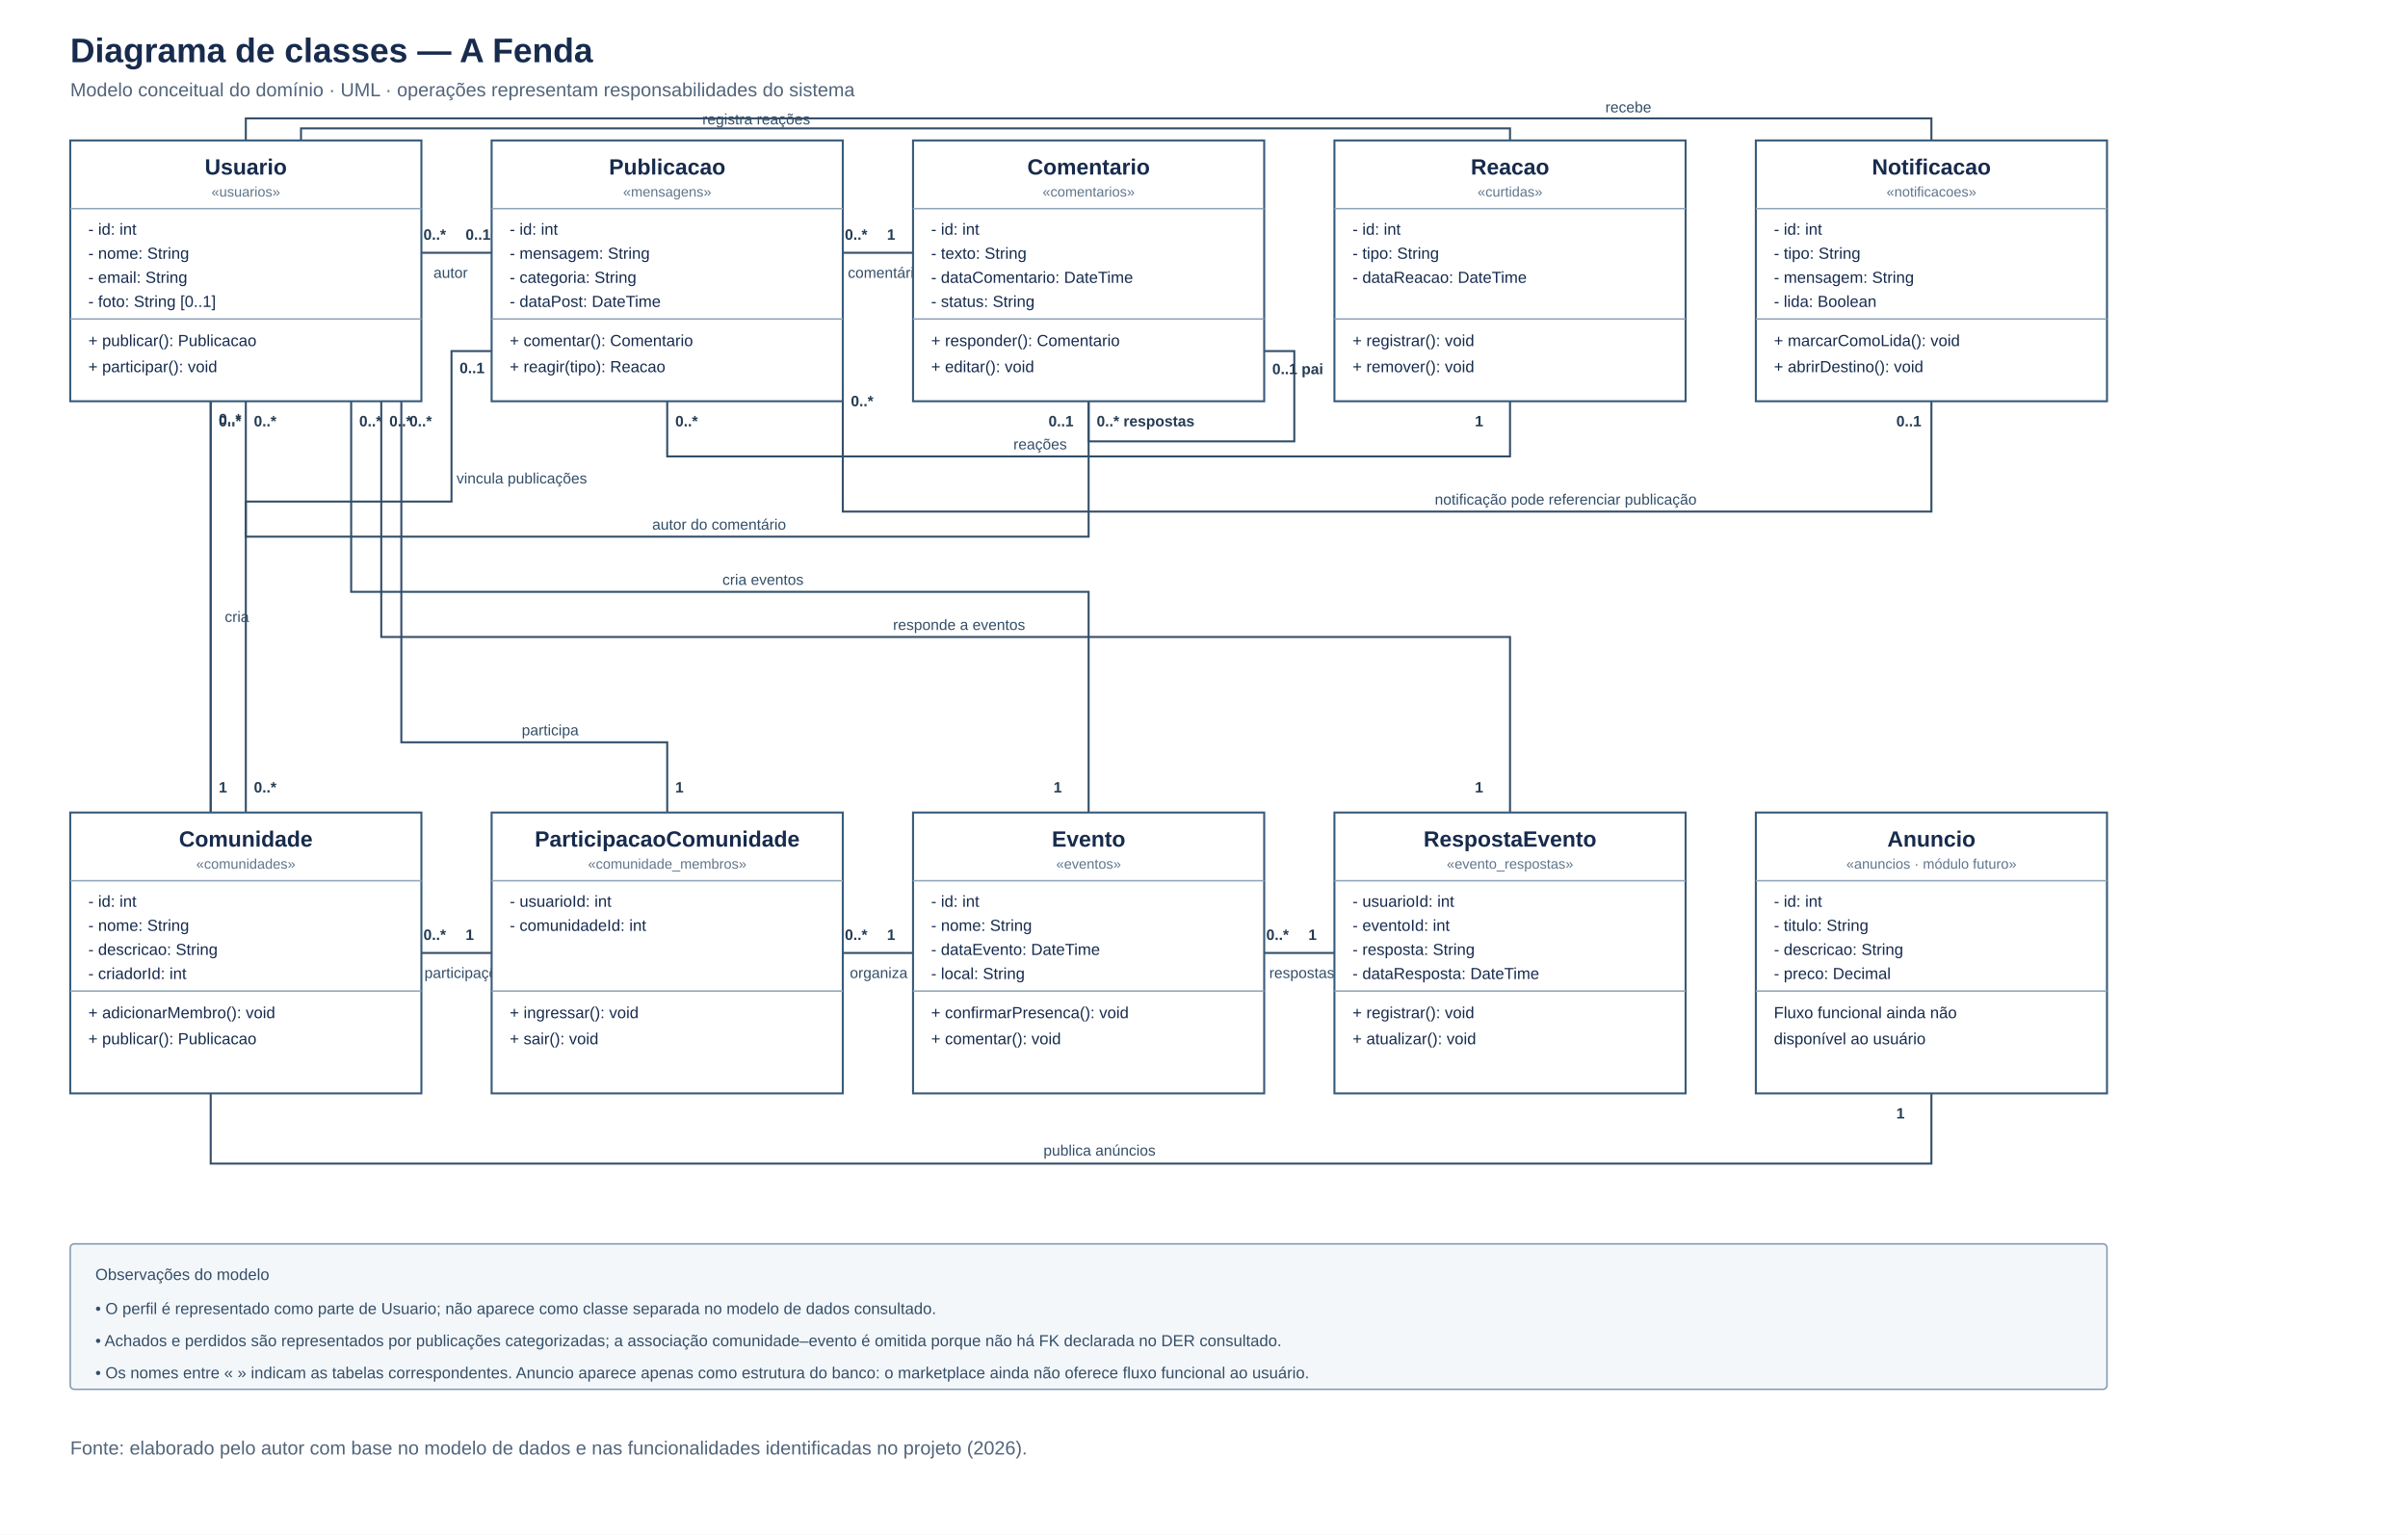
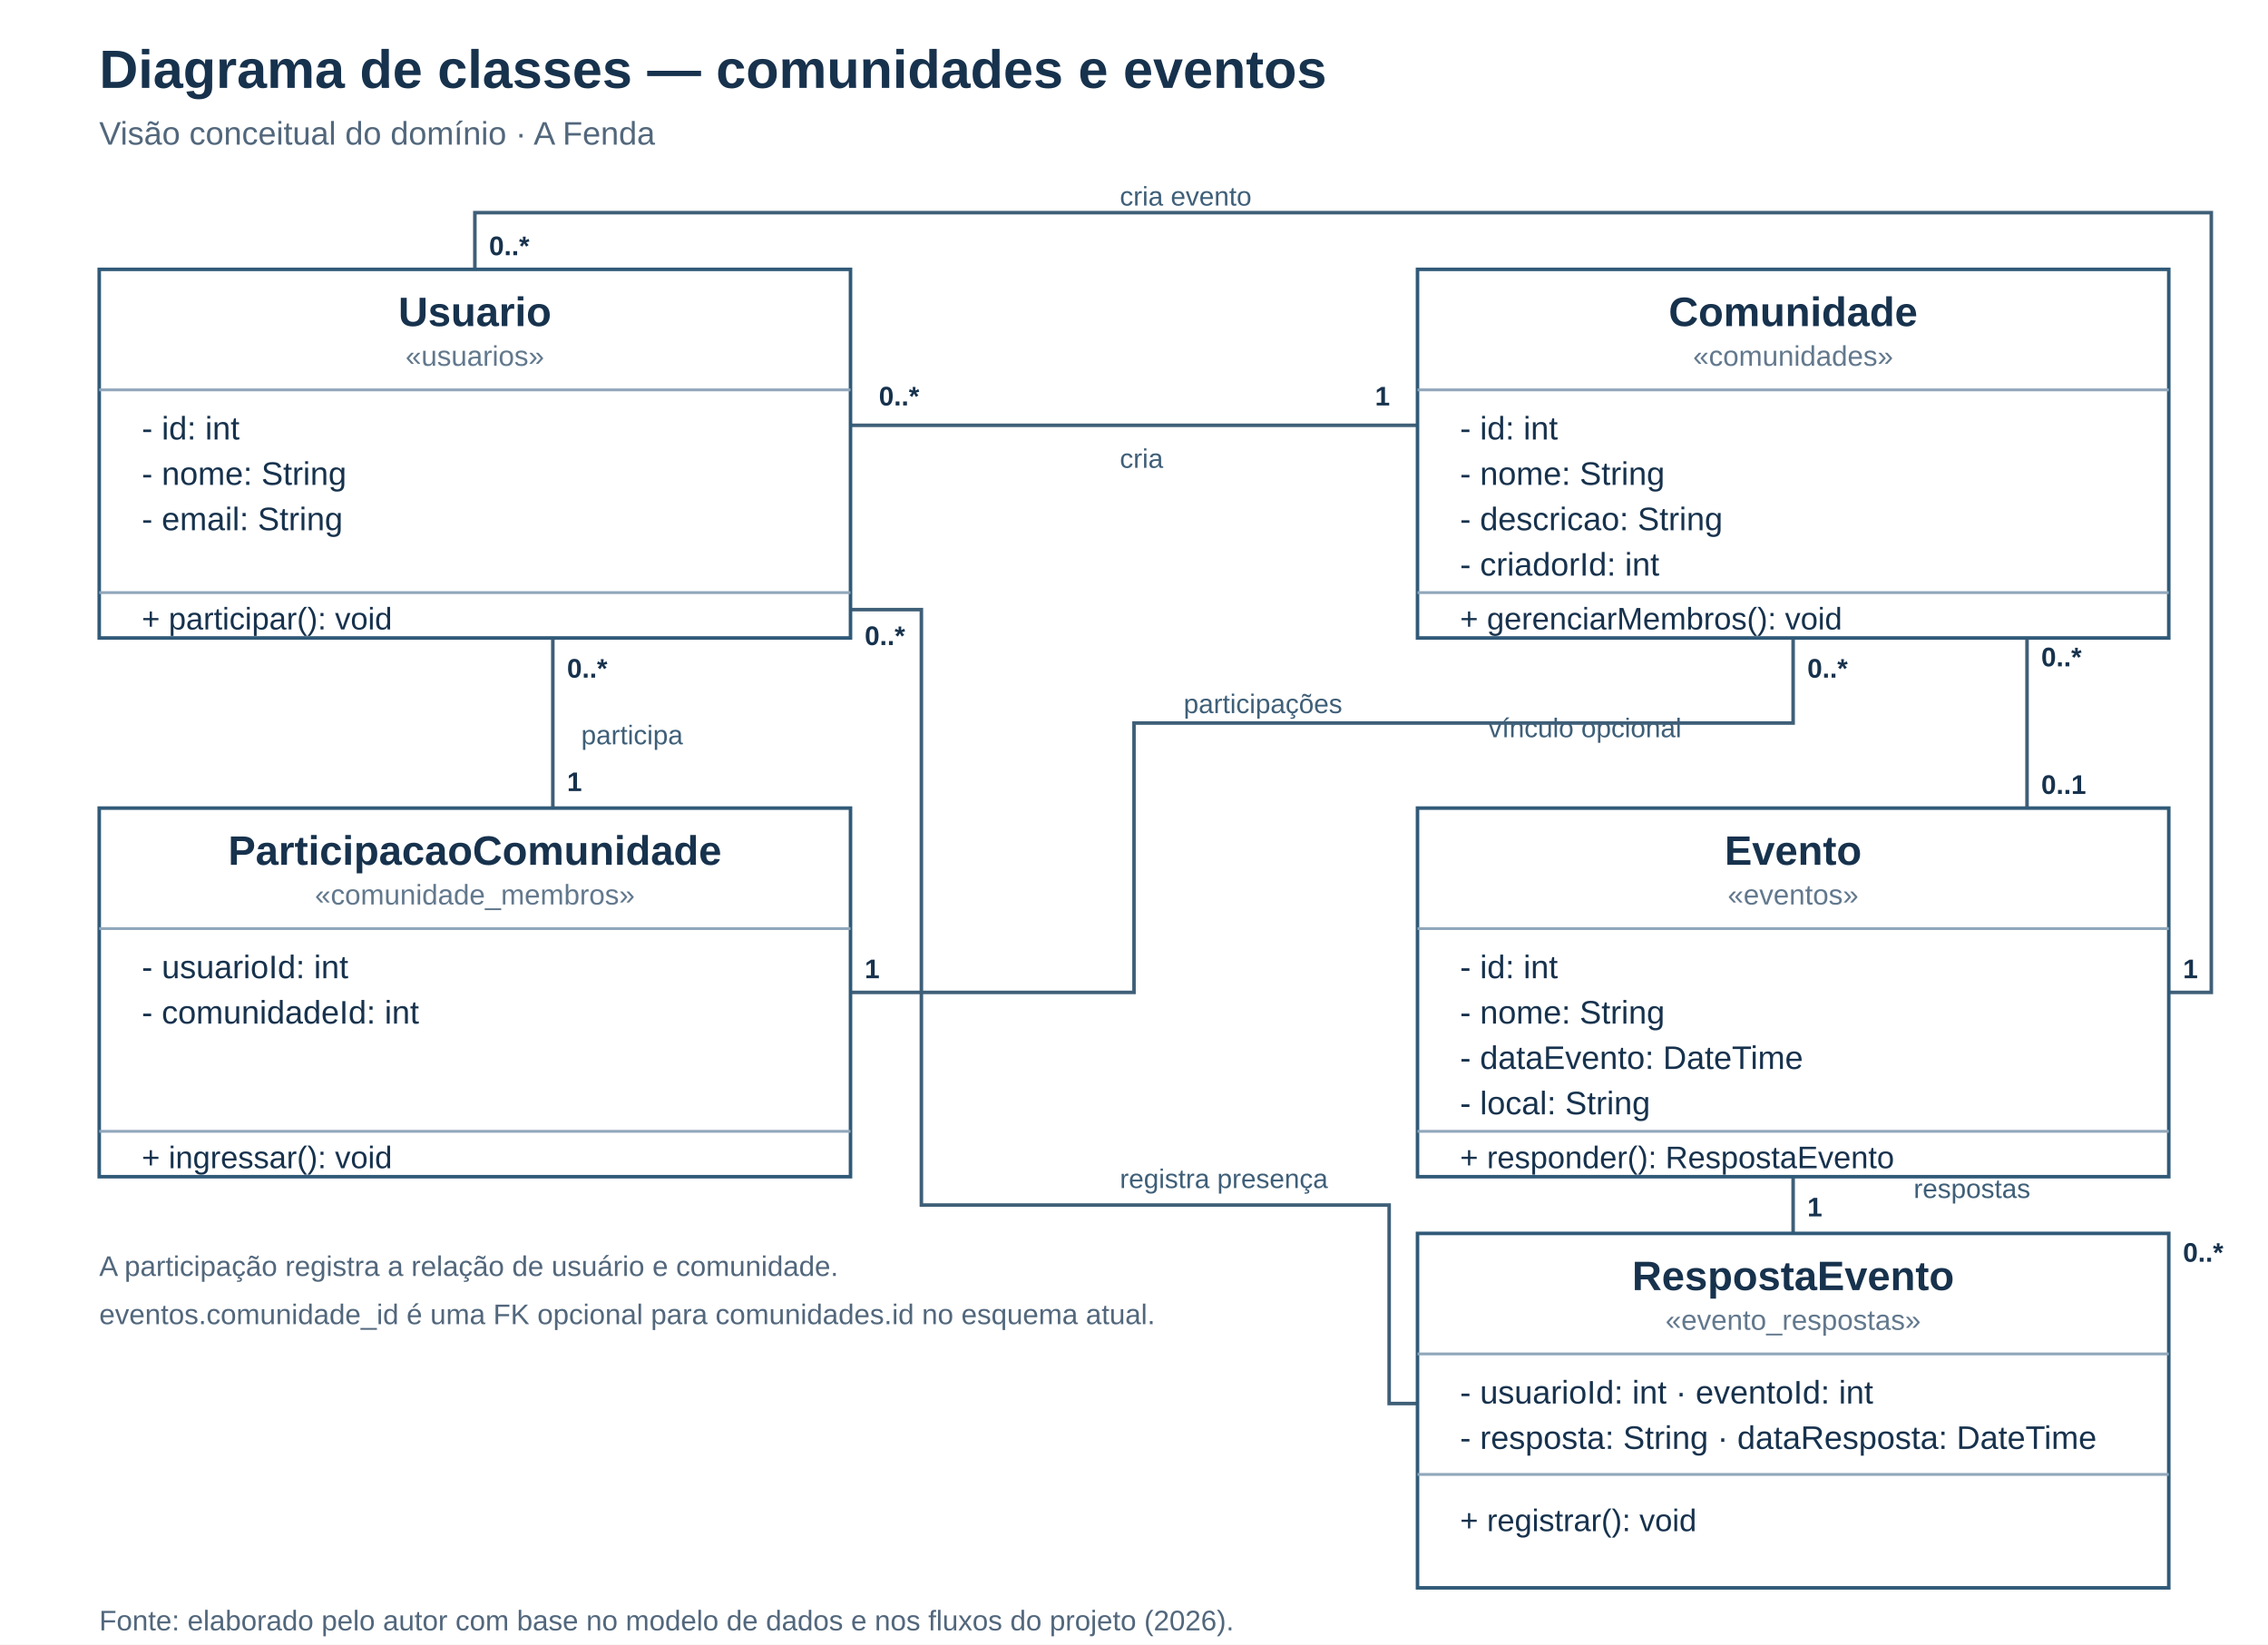
- <svg xmlns="http://www.w3.org/2000/svg" width="2400" height="1530" viewBox="0 0 2400 1530" role="img" aria-labelledby="title description">
+ <svg xmlns="http://www.w3.org/2000/svg" width="1600" height="1160" viewBox="0 0 1600 1160" role="img" aria-labelledby="title desc">
  <defs>
    <style>
-       text { font-family: Arial, Helvetica, sans-serif; fill: #172b4d; }
-       .heading { font-size: 34px; font-weight: 700; }
-       .subtitle { font-size: 19px; fill: #52647a; }
-       .box { fill: #ffffff; stroke: #365a7a; stroke-width: 2; }
-       .class-name { font-size: 22px; font-weight: 700; text-anchor: middle; }
-       .stereotype { font-size: 14px; fill: #60758b; text-anchor: middle; }
-       .member { font-size: 16px; }
-       .divider { stroke: #91a5b9; stroke-width: 1.5; }
-       .association { fill: none; stroke: #334e68; stroke-width: 2; }
-       .association-label { font-size: 15px; fill: #334e68; }
-       .multiplicity { font-size: 15px; font-weight: 700; fill: #243b53; }
-       .note { fill: #f4f7fa; stroke: #829ab1; stroke-width: 1.5; }
-       .note-text { font-size: 16px; fill: #334e68; }
+       text { font-family: Arial, Helvetica, sans-serif; fill: #17324d; }
+       .title { font-size: 38px; font-weight: 700; }
+       .subtitle { font-size: 23px; fill: #52677c; }
+       .box { fill: #fff; stroke: #315a78; stroke-width: 2.5; }
+       .name { font-size: 29px; font-weight: 700; text-anchor: middle; }
+       .stereo { font-size: 20px; fill: #62788d; text-anchor: middle; }
+       .attr { font-size: 23px; }
+       .op { font-size: 22px; }
+       .rule { stroke: #91a7bb; stroke-width: 2; }
+       .edge { fill: none; stroke: #3f5f78; stroke-width: 2.5; }
+       .mult { font-size: 19px; font-weight: 700; }
+       .role { font-size: 19px; fill: #3f5f78; }
+       .note { font-size: 20px; fill: #52677c; }
    </style>
  </defs>
-   <rect width="2400" height="1530" fill="#ffffff" />
-   <text x="70" y="62" class="heading">Diagrama de classes — A Fenda</text>
-   <text x="70" y="96" class="subtitle">Modelo conceitual do domínio · UML · operações representam responsabilidades do sistema</text>
-   <path class="association" d="M420 252 H490" />
-   <text x="422" y="239" class="multiplicity">0..*</text>
-   <text x="464" y="239" class="multiplicity">0..1</text>
-   <text x="432" y="277" class="association-label">autor</text>
-   <path class="association" d="M840 252 H910" />
-   <text x="842" y="239" class="multiplicity">0..*</text>
-   <text x="884" y="239" class="multiplicity">1</text>
-   <text x="845" y="277" class="association-label">comentários</text>
-   <path class="association" d="M300 140 V128 H1505 V140" />
-   <text x="308" y="158" class="multiplicity">0..*</text>
-   <text x="1470" y="158" class="multiplicity">1</text>
-   <text x="700" y="124" class="association-label">registra reações</text>
-   <path class="association" d="M245 140 V118 H1925 V140" />
-   <text x="253" y="158" class="multiplicity">0..*</text>
-   <text x="1890" y="158" class="multiplicity">1</text>
-   <text x="1600" y="112" class="association-label">recebe</text>
-   <path class="association" d="M665 400 V455 H1505 V400" />
-   <text x="673" y="425" class="multiplicity">0..*</text>
-   <text x="1470" y="425" class="multiplicity">1</text>
-   <text x="1010" y="448" class="association-label">reações</text>
-   <path class="association" d="M1260 350 H1290 V440 H1085 V400" />
-   <text x="1268" y="373" class="multiplicity">0..1 pai</text>
-   <text x="1093" y="425" class="multiplicity">0..* respostas</text>
-   <path class="association" d="M840 380 V510 H1925 V400" />
-   <text x="848" y="405" class="multiplicity">0..*</text>
-   <text x="1890" y="425" class="multiplicity">0..1</text>
-   <text x="1430" y="503" class="association-label">notificação pode referenciar publicação</text>
-   <path class="association" d="M245 400 V535 H1085 V400" />
-   <text x="253" y="425" class="multiplicity">0..*</text>
-   <text x="1045" y="425" class="multiplicity">0..1</text>
-   <text x="650" y="528" class="association-label">autor do comentário</text>
-   <path class="association" d="M210 400 V675 H210 V810" />
-   <text x="218" y="423" class="multiplicity">0..*</text>
-   <text x="218" y="790" class="multiplicity">1</text>
-   <text x="224" y="620" class="association-label">cria</text>
-   <path class="association" d="M420 950 H490" />
-   <text x="422" y="937" class="multiplicity">0..*</text>
-   <text x="464" y="937" class="multiplicity">1</text>
-   <text x="423" y="975" class="association-label">participações</text>
-   <path class="association" d="M400 400 V740 H665 V810" />
-   <text x="408" y="425" class="multiplicity">0..*</text>
-   <text x="673" y="790" class="multiplicity">1</text>
-   <text x="520" y="733" class="association-label">participa</text>
-   <path class="association" d="M840 950 H910" />
-   <text x="842" y="937" class="multiplicity">0..*</text>
-   <text x="884" y="937" class="multiplicity">1</text>
-   <text x="847" y="975" class="association-label">organiza</text>
-   <path class="association" d="M1260 950 H1330" />
-   <text x="1262" y="937" class="multiplicity">0..*</text>
-   <text x="1304" y="937" class="multiplicity">1</text>
-   <text x="1265" y="975" class="association-label">respostas</text>
-   <path class="association" d="M490 350 H450 V500 H245 V810" />
-   <text x="458" y="372" class="multiplicity">0..1</text>
-   <text x="253" y="790" class="multiplicity">0..*</text>
-   <text x="455" y="482" class="association-label">vincula publicações</text>
-   <path class="association" d="M350 400 V590 H1085 V810" />
-   <text x="358" y="425" class="multiplicity">0..*</text>
-   <text x="1050" y="790" class="multiplicity">1</text>
-   <text x="720" y="583" class="association-label">cria eventos</text>
-   <path class="association" d="M380 400 V635 H1505 V810" />
-   <text x="388" y="425" class="multiplicity">0..*</text>
-   <text x="1470" y="790" class="multiplicity">1</text>
-   <text x="890" y="628" class="association-label">responde a eventos</text>
-   <path class="association" d="M210 400 V1160 H1925 V1090" />
-   <text x="218" y="425" class="multiplicity">0..*</text>
-   <text x="1890" y="1115" class="multiplicity">1</text>
-   <text x="1040" y="1152" class="association-label">publica anúncios</text>
+   <rect width="1600" height="1160" fill="#fff" />
+   <text class="title" x="70" y="62">Diagrama de classes — comunidades e eventos</text>
+   <text class="subtitle" x="70" y="102">Visão conceitual do domínio · A Fenda</text>
+   <path class="edge" d="M600 300 H1000" />
+   <text class="mult" x="620" y="286">0..*</text>
+   <text class="mult" x="970" y="286">1</text>
+   <text class="role" x="790" y="330">cria</text>
+   <path class="edge" d="M390 450 V520 H390 V570" />
+   <text class="mult" x="400" y="478">0..*</text>
+   <text class="mult" x="400" y="558">1</text>
+   <text class="role" x="410" y="525">participa</text>
+   <path class="edge" d="M1265 450 V510 H800 V700 H600" />
+   <text class="mult" x="1275" y="478">0..*</text>
+   <text class="mult" x="610" y="690">1</text>
+   <text class="role" x="835" y="503">participações</text>
+   <path class="edge" d="M335 190 V150 H1560 V700 H1530" />
+   <text class="mult" x="345" y="180">0..*</text>
+   <text class="mult" x="1540" y="690">1</text>
+   <text class="role" x="790" y="145">cria evento</text>
+   <path class="edge" d="M1265 830 V870" />
+   <text class="mult" x="1275" y="858">1</text>
+   <text class="mult" x="1540" y="890">0..*</text>
+   <text class="role" x="1350" y="845">respostas</text>
+   <path class="edge" d="M600 430 H650 V850 H980 V990 H1000" />
+   <text class="mult" x="610" y="455">0..*</text>
+   <text class="mult" x="1005" y="980">1</text>
+   <text class="role" x="790" y="838">registra presença</text>
+   <path class="edge" d="M1430 450 V570" />
+   <text class="mult" x="1440" y="470">0..*</text>
+   <text class="mult" x="1440" y="560">0..1</text>
+   <text class="role" x="1050" y="520">vínculo opcional</text>
  <g>
-     <rect class="box" x="70" y="140" width="350" height="260" />
-     <text class="class-name" x="245" y="174">Usuario</text>
-     <text class="stereotype" x="245" y="196">«usuarios»</text>
-     <line class="divider" x1="70" y1="208" x2="420" y2="208" />
-     <text class="member" x="88" y="234">- id: int</text>
-     <text class="member" x="88" y="258">- nome: String</text>
-     <text class="member" x="88" y="282">- email: String</text>
-     <text class="member" x="88" y="306">- foto: String [0..1]</text>
-     <line class="divider" x1="70" y1="318" x2="420" y2="318" />
-     <text class="member" x="88" y="345">+ publicar(): Publicacao</text>
-     <text class="member" x="88" y="371">+ participar(): void</text>
+     <rect class="box" x="70" y="190" width="530" height="260" />
+     <text class="name" x="335" y="230">Usuario</text>
+     <text class="stereo" x="335" y="258">«usuarios»</text>
+     <line class="rule" x1="70" y1="275" x2="600" y2="275" />
+     <text class="attr" x="100" y="310">- id: int</text>
+     <text class="attr" x="100" y="342">- nome: String</text>
+     <text class="attr" x="100" y="374">- email: String</text>
+     <line class="rule" x1="70" y1="418" x2="600" y2="418" />
+     <text class="op" x="100" y="444">+ participar(): void</text>
  </g>
  <g>
-     <rect class="box" x="490" y="140" width="350" height="260" />
-     <text class="class-name" x="665" y="174">Publicacao</text>
-     <text class="stereotype" x="665" y="196">«mensagens»</text>
-     <line class="divider" x1="490" y1="208" x2="840" y2="208" />
-     <text class="member" x="508" y="234">- id: int</text>
-     <text class="member" x="508" y="258">- mensagem: String</text>
-     <text class="member" x="508" y="282">- categoria: String</text>
-     <text class="member" x="508" y="306">- dataPost: DateTime</text>
-     <line class="divider" x1="490" y1="318" x2="840" y2="318" />
-     <text class="member" x="508" y="345">+ comentar(): Comentario</text>
-     <text class="member" x="508" y="371">+ reagir(tipo): Reacao</text>
+     <rect class="box" x="1000" y="190" width="530" height="260" />
+     <text class="name" x="1265" y="230">Comunidade</text>
+     <text class="stereo" x="1265" y="258">«comunidades»</text>
+     <line class="rule" x1="1000" y1="275" x2="1530" y2="275" />
+     <text class="attr" x="1030" y="310">- id: int</text>
+     <text class="attr" x="1030" y="342">- nome: String</text>
+     <text class="attr" x="1030" y="374">- descricao: String</text>
+     <text class="attr" x="1030" y="406">- criadorId: int</text>
+     <line class="rule" x1="1000" y1="418" x2="1530" y2="418" />
+     <text class="op" x="1030" y="444">+ gerenciarMembros(): void</text>
  </g>
  <g>
-     <rect class="box" x="910" y="140" width="350" height="260" />
-     <text class="class-name" x="1085" y="174">Comentario</text>
-     <text class="stereotype" x="1085" y="196">«comentarios»</text>
-     <line class="divider" x1="910" y1="208" x2="1260" y2="208" />
-     <text class="member" x="928" y="234">- id: int</text>
-     <text class="member" x="928" y="258">- texto: String</text>
-     <text class="member" x="928" y="282">- dataComentario: DateTime</text>
-     <text class="member" x="928" y="306">- status: String</text>
-     <line class="divider" x1="910" y1="318" x2="1260" y2="318" />
-     <text class="member" x="928" y="345">+ responder(): Comentario</text>
-     <text class="member" x="928" y="371">+ editar(): void</text>
+     <rect class="box" x="70" y="570" width="530" height="260" />
+     <text class="name" x="335" y="610">ParticipacaoComunidade</text>
+     <text class="stereo" x="335" y="638">«comunidade_membros»</text>
+     <line class="rule" x1="70" y1="655" x2="600" y2="655" />
+     <text class="attr" x="100" y="690">- usuarioId: int</text>
+     <text class="attr" x="100" y="722">- comunidadeId: int</text>
+     <line class="rule" x1="70" y1="798" x2="600" y2="798" />
+     <text class="op" x="100" y="824">+ ingressar(): void</text>
  </g>
  <g>
-     <rect class="box" x="1330" y="140" width="350" height="260" />
-     <text class="class-name" x="1505" y="174">Reacao</text>
-     <text class="stereotype" x="1505" y="196">«curtidas»</text>
-     <line class="divider" x1="1330" y1="208" x2="1680" y2="208" />
-     <text class="member" x="1348" y="234">- id: int</text>
-     <text class="member" x="1348" y="258">- tipo: String</text>
-     <text class="member" x="1348" y="282">- dataReacao: DateTime</text>
-     <line class="divider" x1="1330" y1="318" x2="1680" y2="318" />
-     <text class="member" x="1348" y="345">+ registrar(): void</text>
-     <text class="member" x="1348" y="371">+ remover(): void</text>
+     <rect class="box" x="1000" y="570" width="530" height="260" />
+     <text class="name" x="1265" y="610">Evento</text>
+     <text class="stereo" x="1265" y="638">«eventos»</text>
+     <line class="rule" x1="1000" y1="655" x2="1530" y2="655" />
+     <text class="attr" x="1030" y="690">- id: int</text>
+     <text class="attr" x="1030" y="722">- nome: String</text>
+     <text class="attr" x="1030" y="754">- dataEvento: DateTime</text>
+     <text class="attr" x="1030" y="786">- local: String</text>
+     <line class="rule" x1="1000" y1="798" x2="1530" y2="798" />
+     <text class="op" x="1030" y="824">+ responder(): RespostaEvento</text>
  </g>
  <g>
-     <rect class="box" x="1750" y="140" width="350" height="260" />
-     <text class="class-name" x="1925" y="174">Notificacao</text>
-     <text class="stereotype" x="1925" y="196">«notificacoes»</text>
-     <line class="divider" x1="1750" y1="208" x2="2100" y2="208" />
-     <text class="member" x="1768" y="234">- id: int</text>
-     <text class="member" x="1768" y="258">- tipo: String</text>
-     <text class="member" x="1768" y="282">- mensagem: String</text>
-     <text class="member" x="1768" y="306">- lida: Boolean</text>
-     <line class="divider" x1="1750" y1="318" x2="2100" y2="318" />
-     <text class="member" x="1768" y="345">+ marcarComoLida(): void</text>
-     <text class="member" x="1768" y="371">+ abrirDestino(): void</text>
+     <rect class="box" x="1000" y="870" width="530" height="250" />
+     <text class="name" x="1265" y="910">RespostaEvento</text>
+     <text class="stereo" x="1265" y="938">«evento_respostas»</text>
+     <line class="rule" x1="1000" y1="955" x2="1530" y2="955" />
+     <text class="attr" x="1030" y="990">- usuarioId: int · eventoId: int</text>
+     <text class="attr" x="1030" y="1022">- resposta: String · dataResposta: DateTime</text>
+     <line class="rule" x1="1000" y1="1040" x2="1530" y2="1040" />
+     <text class="op" x="1030" y="1080">+ registrar(): void</text>
  </g>
-   <g>
-     <rect class="box" x="70" y="810" width="350" height="280" />
-     <text class="class-name" x="245" y="844">Comunidade</text>
-     <text class="stereotype" x="245" y="866">«comunidades»</text>
-     <line class="divider" x1="70" y1="878" x2="420" y2="878" />
-     <text class="member" x="88" y="904">- id: int</text>
-     <text class="member" x="88" y="928">- nome: String</text>
-     <text class="member" x="88" y="952">- descricao: String</text>
-     <text class="member" x="88" y="976">- criadorId: int</text>
-     <line class="divider" x1="70" y1="988" x2="420" y2="988" />
-     <text class="member" x="88" y="1015">+ adicionarMembro(): void</text>
-     <text class="member" x="88" y="1041">+ publicar(): Publicacao</text>
-   </g>
-   <g>
-     <rect class="box" x="490" y="810" width="350" height="280" />
-     <text class="class-name" x="665" y="844">ParticipacaoComunidade</text>
-     <text class="stereotype" x="665" y="866">«comunidade_membros»</text>
-     <line class="divider" x1="490" y1="878" x2="840" y2="878" />
-     <text class="member" x="508" y="904">- usuarioId: int</text>
-     <text class="member" x="508" y="928">- comunidadeId: int</text>
-     <line class="divider" x1="490" y1="988" x2="840" y2="988" />
-     <text class="member" x="508" y="1015">+ ingressar(): void</text>
-     <text class="member" x="508" y="1041">+ sair(): void</text>
-   </g>
-   <g>
-     <rect class="box" x="910" y="810" width="350" height="280" />
-     <text class="class-name" x="1085" y="844">Evento</text>
-     <text class="stereotype" x="1085" y="866">«eventos»</text>
-     <line class="divider" x1="910" y1="878" x2="1260" y2="878" />
-     <text class="member" x="928" y="904">- id: int</text>
-     <text class="member" x="928" y="928">- nome: String</text>
-     <text class="member" x="928" y="952">- dataEvento: DateTime</text>
-     <text class="member" x="928" y="976">- local: String</text>
-     <line class="divider" x1="910" y1="988" x2="1260" y2="988" />
-     <text class="member" x="928" y="1015">+ confirmarPresenca(): void</text>
-     <text class="member" x="928" y="1041">+ comentar(): void</text>
-   </g>
-   <g>
-     <rect class="box" x="1330" y="810" width="350" height="280" />
-     <text class="class-name" x="1505" y="844">RespostaEvento</text>
-     <text class="stereotype" x="1505" y="866">«evento_respostas»</text>
-     <line class="divider" x1="1330" y1="878" x2="1680" y2="878" />
-     <text class="member" x="1348" y="904">- usuarioId: int</text>
-     <text class="member" x="1348" y="928">- eventoId: int</text>
-     <text class="member" x="1348" y="952">- resposta: String</text>
-     <text class="member" x="1348" y="976">- dataResposta: DateTime</text>
-     <line class="divider" x1="1330" y1="988" x2="1680" y2="988" />
-     <text class="member" x="1348" y="1015">+ registrar(): void</text>
-     <text class="member" x="1348" y="1041">+ atualizar(): void</text>
-   </g>
-   <g>
-     <rect class="box" x="1750" y="810" width="350" height="280" />
-     <text class="class-name" x="1925" y="844">Anuncio</text>
-     <text class="stereotype" x="1925" y="866">«anuncios · módulo futuro»</text>
-     <line class="divider" x1="1750" y1="878" x2="2100" y2="878" />
-     <text class="member" x="1768" y="904">- id: int</text>
-     <text class="member" x="1768" y="928">- titulo: String</text>
-     <text class="member" x="1768" y="952">- descricao: String</text>
-     <text class="member" x="1768" y="976">- preco: Decimal</text>
-     <line class="divider" x1="1750" y1="988" x2="2100" y2="988" />
-     <text class="member" x="1768" y="1015">Fluxo funcional ainda não</text>
-     <text class="member" x="1768" y="1041">disponível ao usuário</text>
-   </g>
-   <rect class="note" x="70" y="1240" width="2030" height="145" rx="4" />
-   <text class="note-text" x="95" y="1276">Observações do modelo</text>
-   <text class="note-text" x="95" y="1310">• O perfil é representado como parte de Usuario; não aparece como classe separada no modelo de dados consultado.</text>
-   <text class="note-text" x="95" y="1342">• Achados e perdidos são representados por publicações categorizadas; a associação comunidade–evento é omitida porque não há FK declarada no DER consultado.</text>
-   <text class="note-text" x="95" y="1374">• Os nomes entre « » indicam as tabelas correspondentes. Anuncio aparece apenas como estrutura do banco: o marketplace ainda não oferece fluxo funcional ao usuário.</text>
-   <text class="subtitle" x="70" y="1450">Fonte: elaborado pelo autor com base no modelo de dados e nas funcionalidades identificadas no projeto (2026).</text>
+   <text class="note" x="70" y="900">A participação registra a relação de usuário e comunidade.</text>
+   <text class="note" x="70" y="934">eventos.comunidade_id é uma FK opcional para comunidades.id no esquema atual.</text>
+   <text class="note" x="70" y="1150">Fonte: elaborado pelo autor com base no modelo de dados e nos fluxos do projeto (2026).</text>
</svg>
